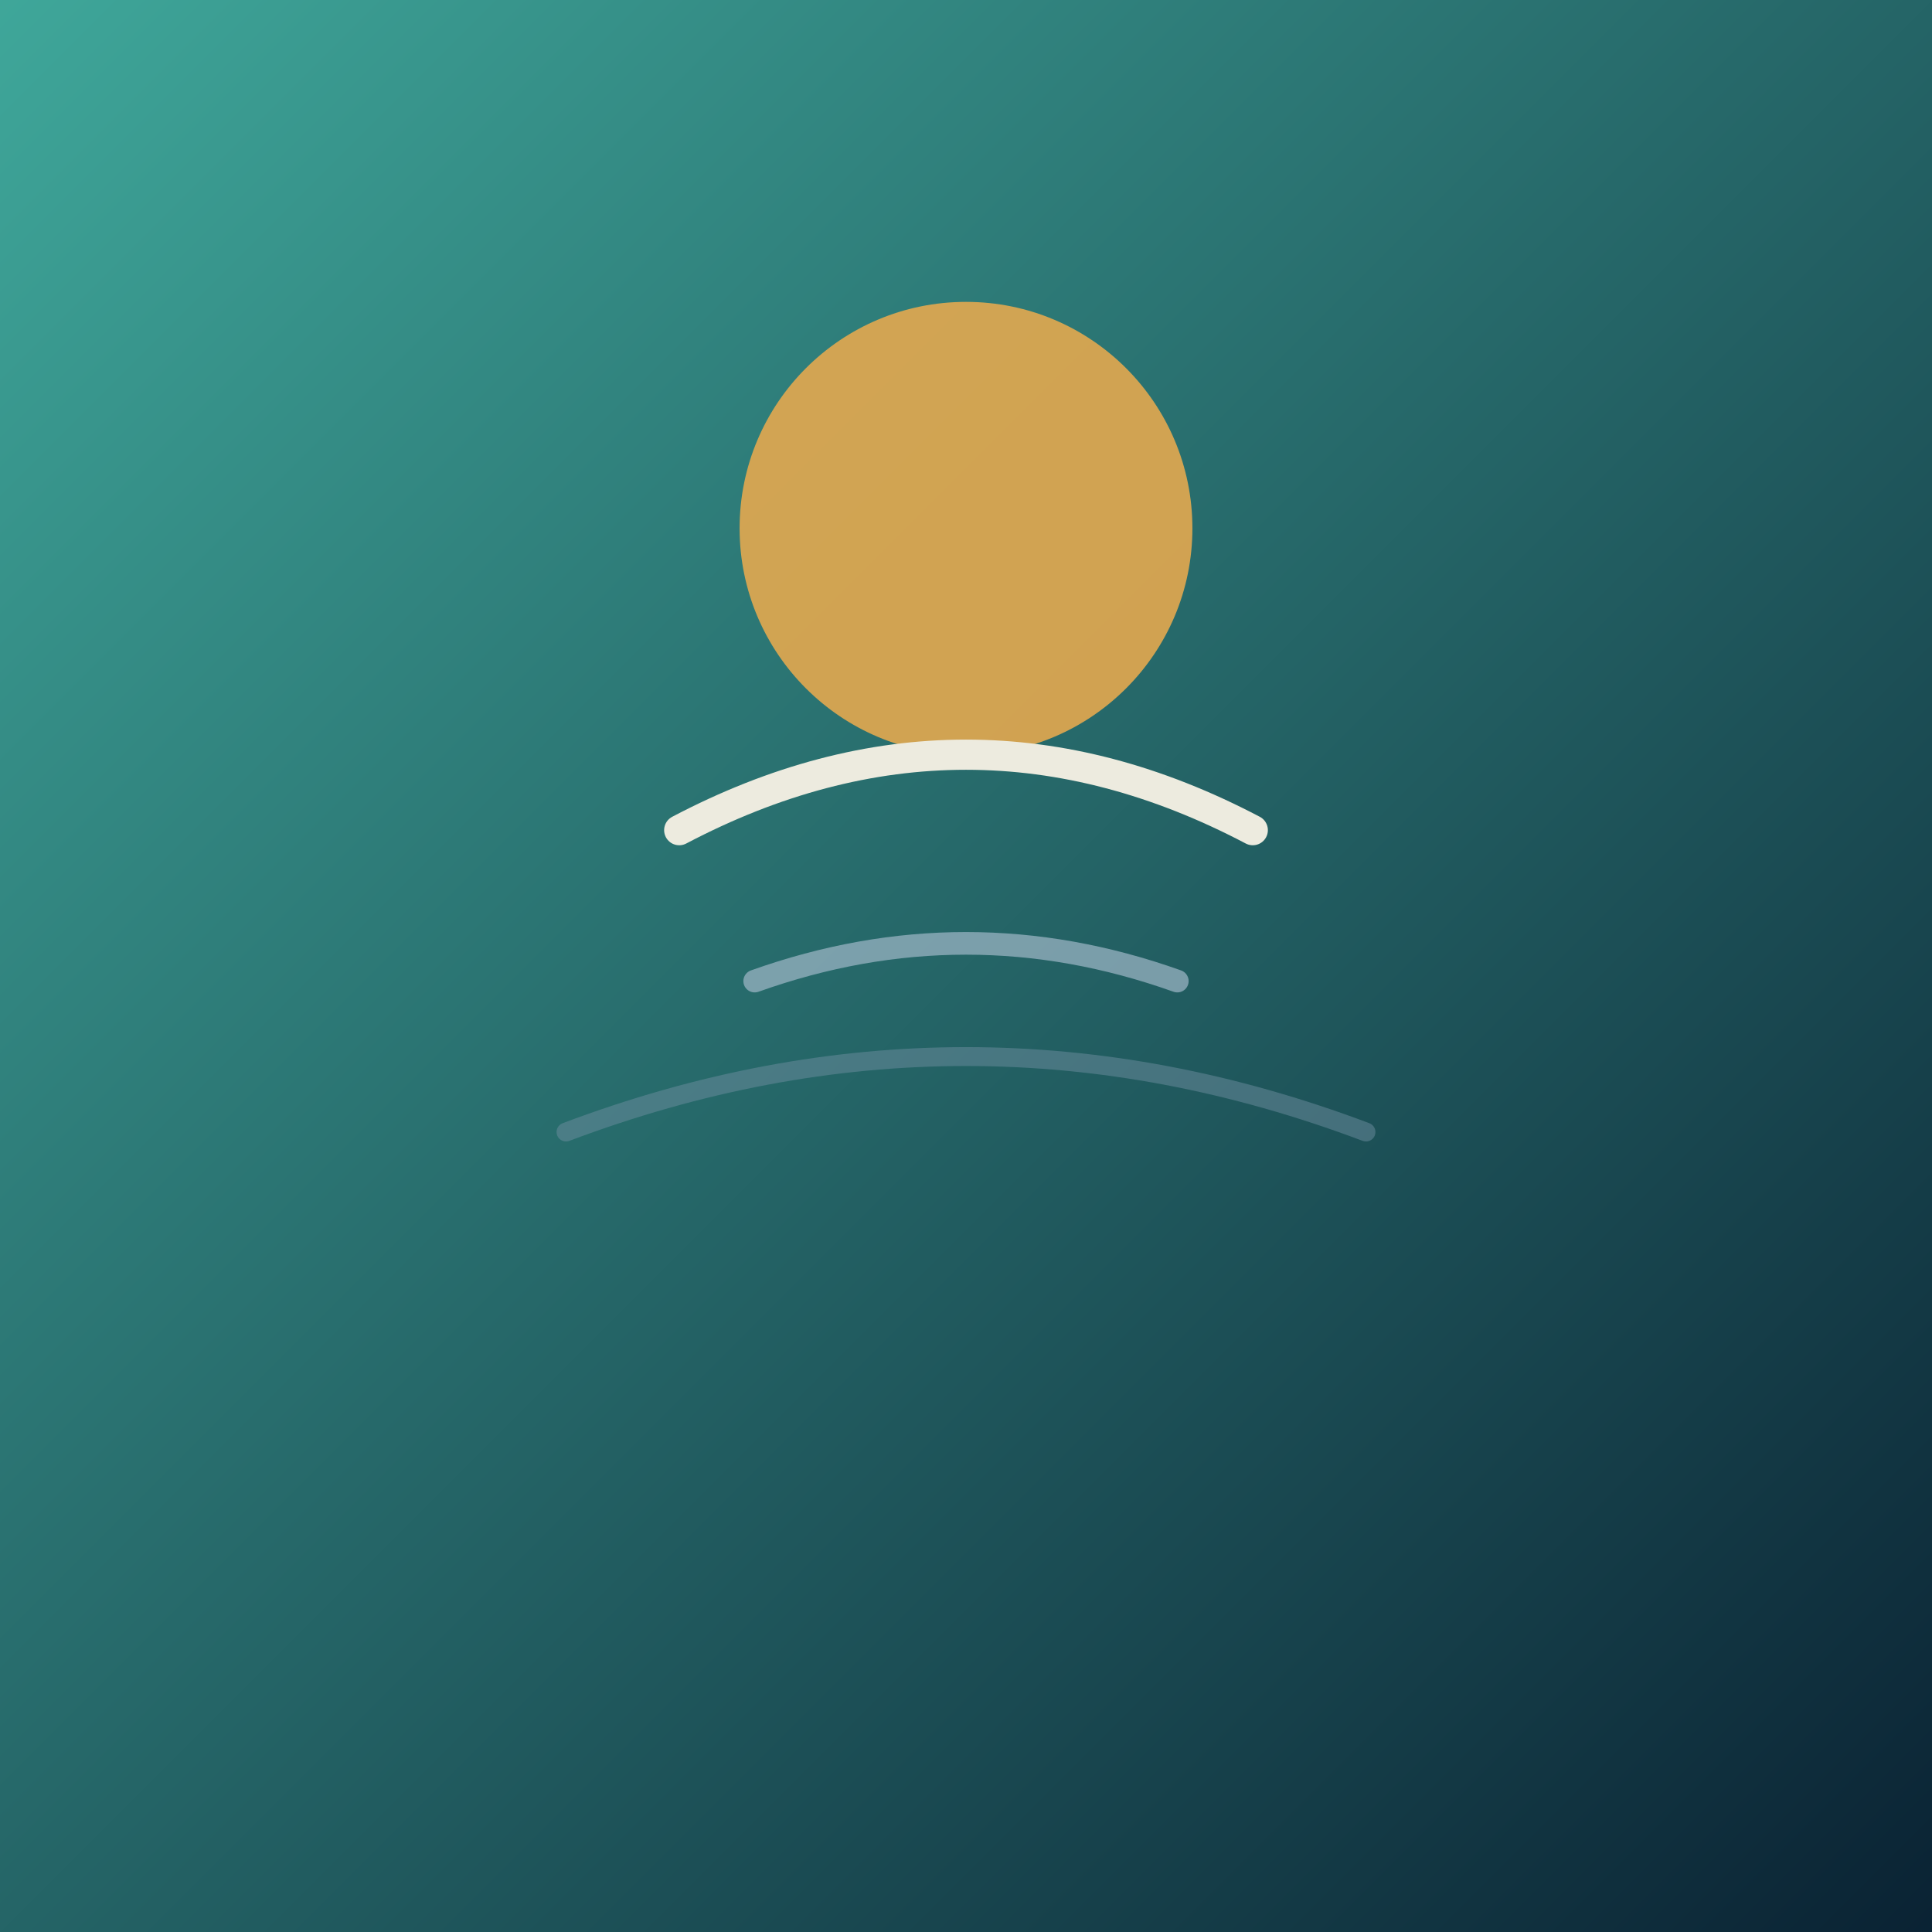
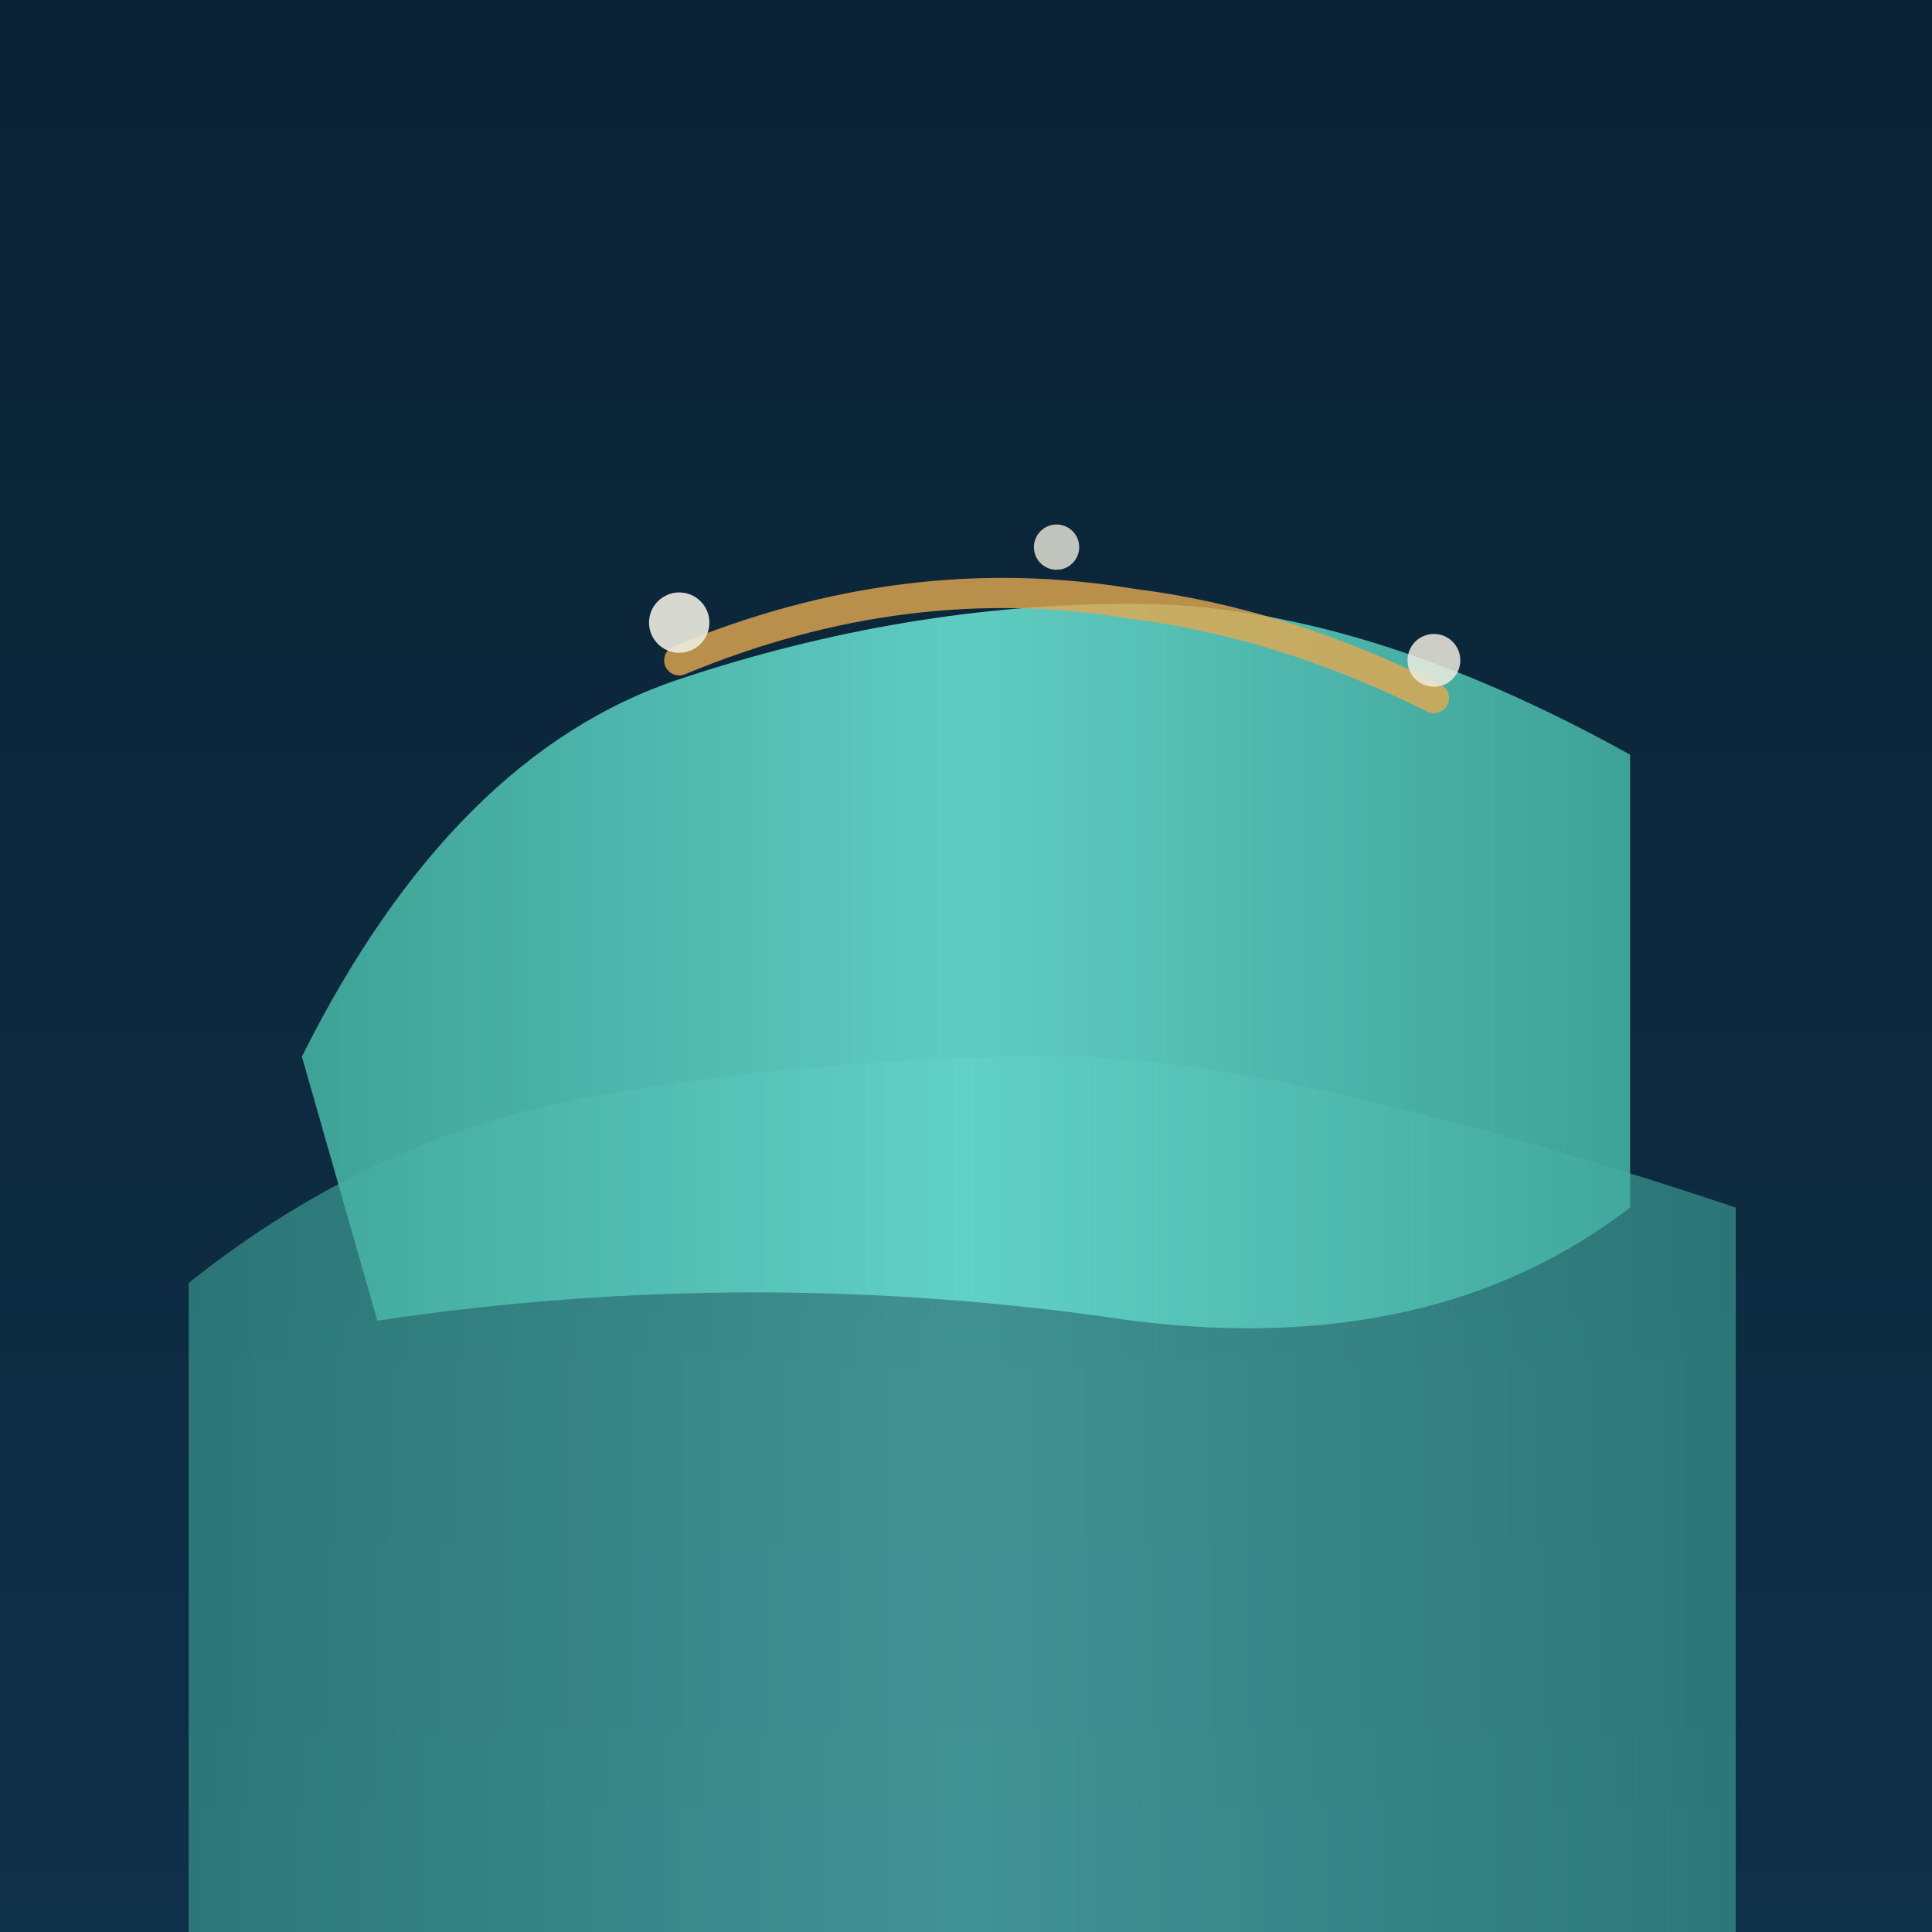
<svg xmlns="http://www.w3.org/2000/svg" viewBox="0 0 512 512">
  <defs>
-     <linearGradient id="grad" x1="0%" y1="0%" x2="100%" y2="100%">
+     <linearGradient id="surge-grad" x1="0%" y1="0%" x2="0%" y2="100%">
+       <stop offset="0%" style="stop-color:#0A2233;stop-opacity:1" />
+       <stop offset="100%" style="stop-color:#0F3049;stop-opacity:1" />
+     </linearGradient>
+     <linearGradient id="wave-grad" x1="0%" y1="0%" x2="100%" y2="0%">
      <stop offset="0%" style="stop-color:#3FA79A;stop-opacity:1" />
-       <stop offset="100%" style="stop-color:#0A2233;stop-opacity:1" />
+       <stop offset="50%" style="stop-color:#63D4C8;stop-opacity:1" />
+       <stop offset="100%" style="stop-color:#3FA79A;stop-opacity:1" />
    </linearGradient>
  </defs>
-   <rect width="512" height="512" fill="url(#grad)" />
-   <circle cx="256" cy="140" r="60" fill="#E3A94F" opacity="0.9" />
-   <path d="M 180 220 Q 256 180 332 220" stroke="#EDEBDF" stroke-width="8" fill="none" stroke-linecap="round" />
-   <path d="M 200 260 Q 256 240 312 260" stroke="#9FB8C8" stroke-width="6" fill="none" stroke-linecap="round" opacity="0.7" />
-   <path d="M 150 300 Q 256 260 362 300" stroke="#6E8EA0" stroke-width="5" fill="none" stroke-linecap="round" opacity="0.5" />
+   <rect width="512" height="512" fill="url(#surge-grad)" />
+   <path d="M 80 280 Q 120 200 180 180 T 300 160 T 432 200 L 432 320 Q 380 360 300 350 Q 200 335 100 350 Z" fill="url(#wave-grad)" opacity="0.95" />
+   <path d="M 50 340 Q 100 300 160 290 T 280 280 T 460 320 L 460 512 L 50 512 Z" fill="url(#wave-grad)" opacity="0.6" />
+   <path d="M 180 175 Q 240 150 300 160 Q 340 165 380 185" stroke="#E3A94F" stroke-width="8" fill="none" stroke-linecap="round" opacity="0.8" />
+   <circle cx="180" cy="165" r="8" fill="#EDEBDF" opacity="0.9" />
+   <circle cx="280" cy="145" r="6" fill="#EDEBDF" opacity="0.8" />
+   <circle cx="380" cy="175" r="7" fill="#EDEBDF" opacity="0.85" />
</svg>
